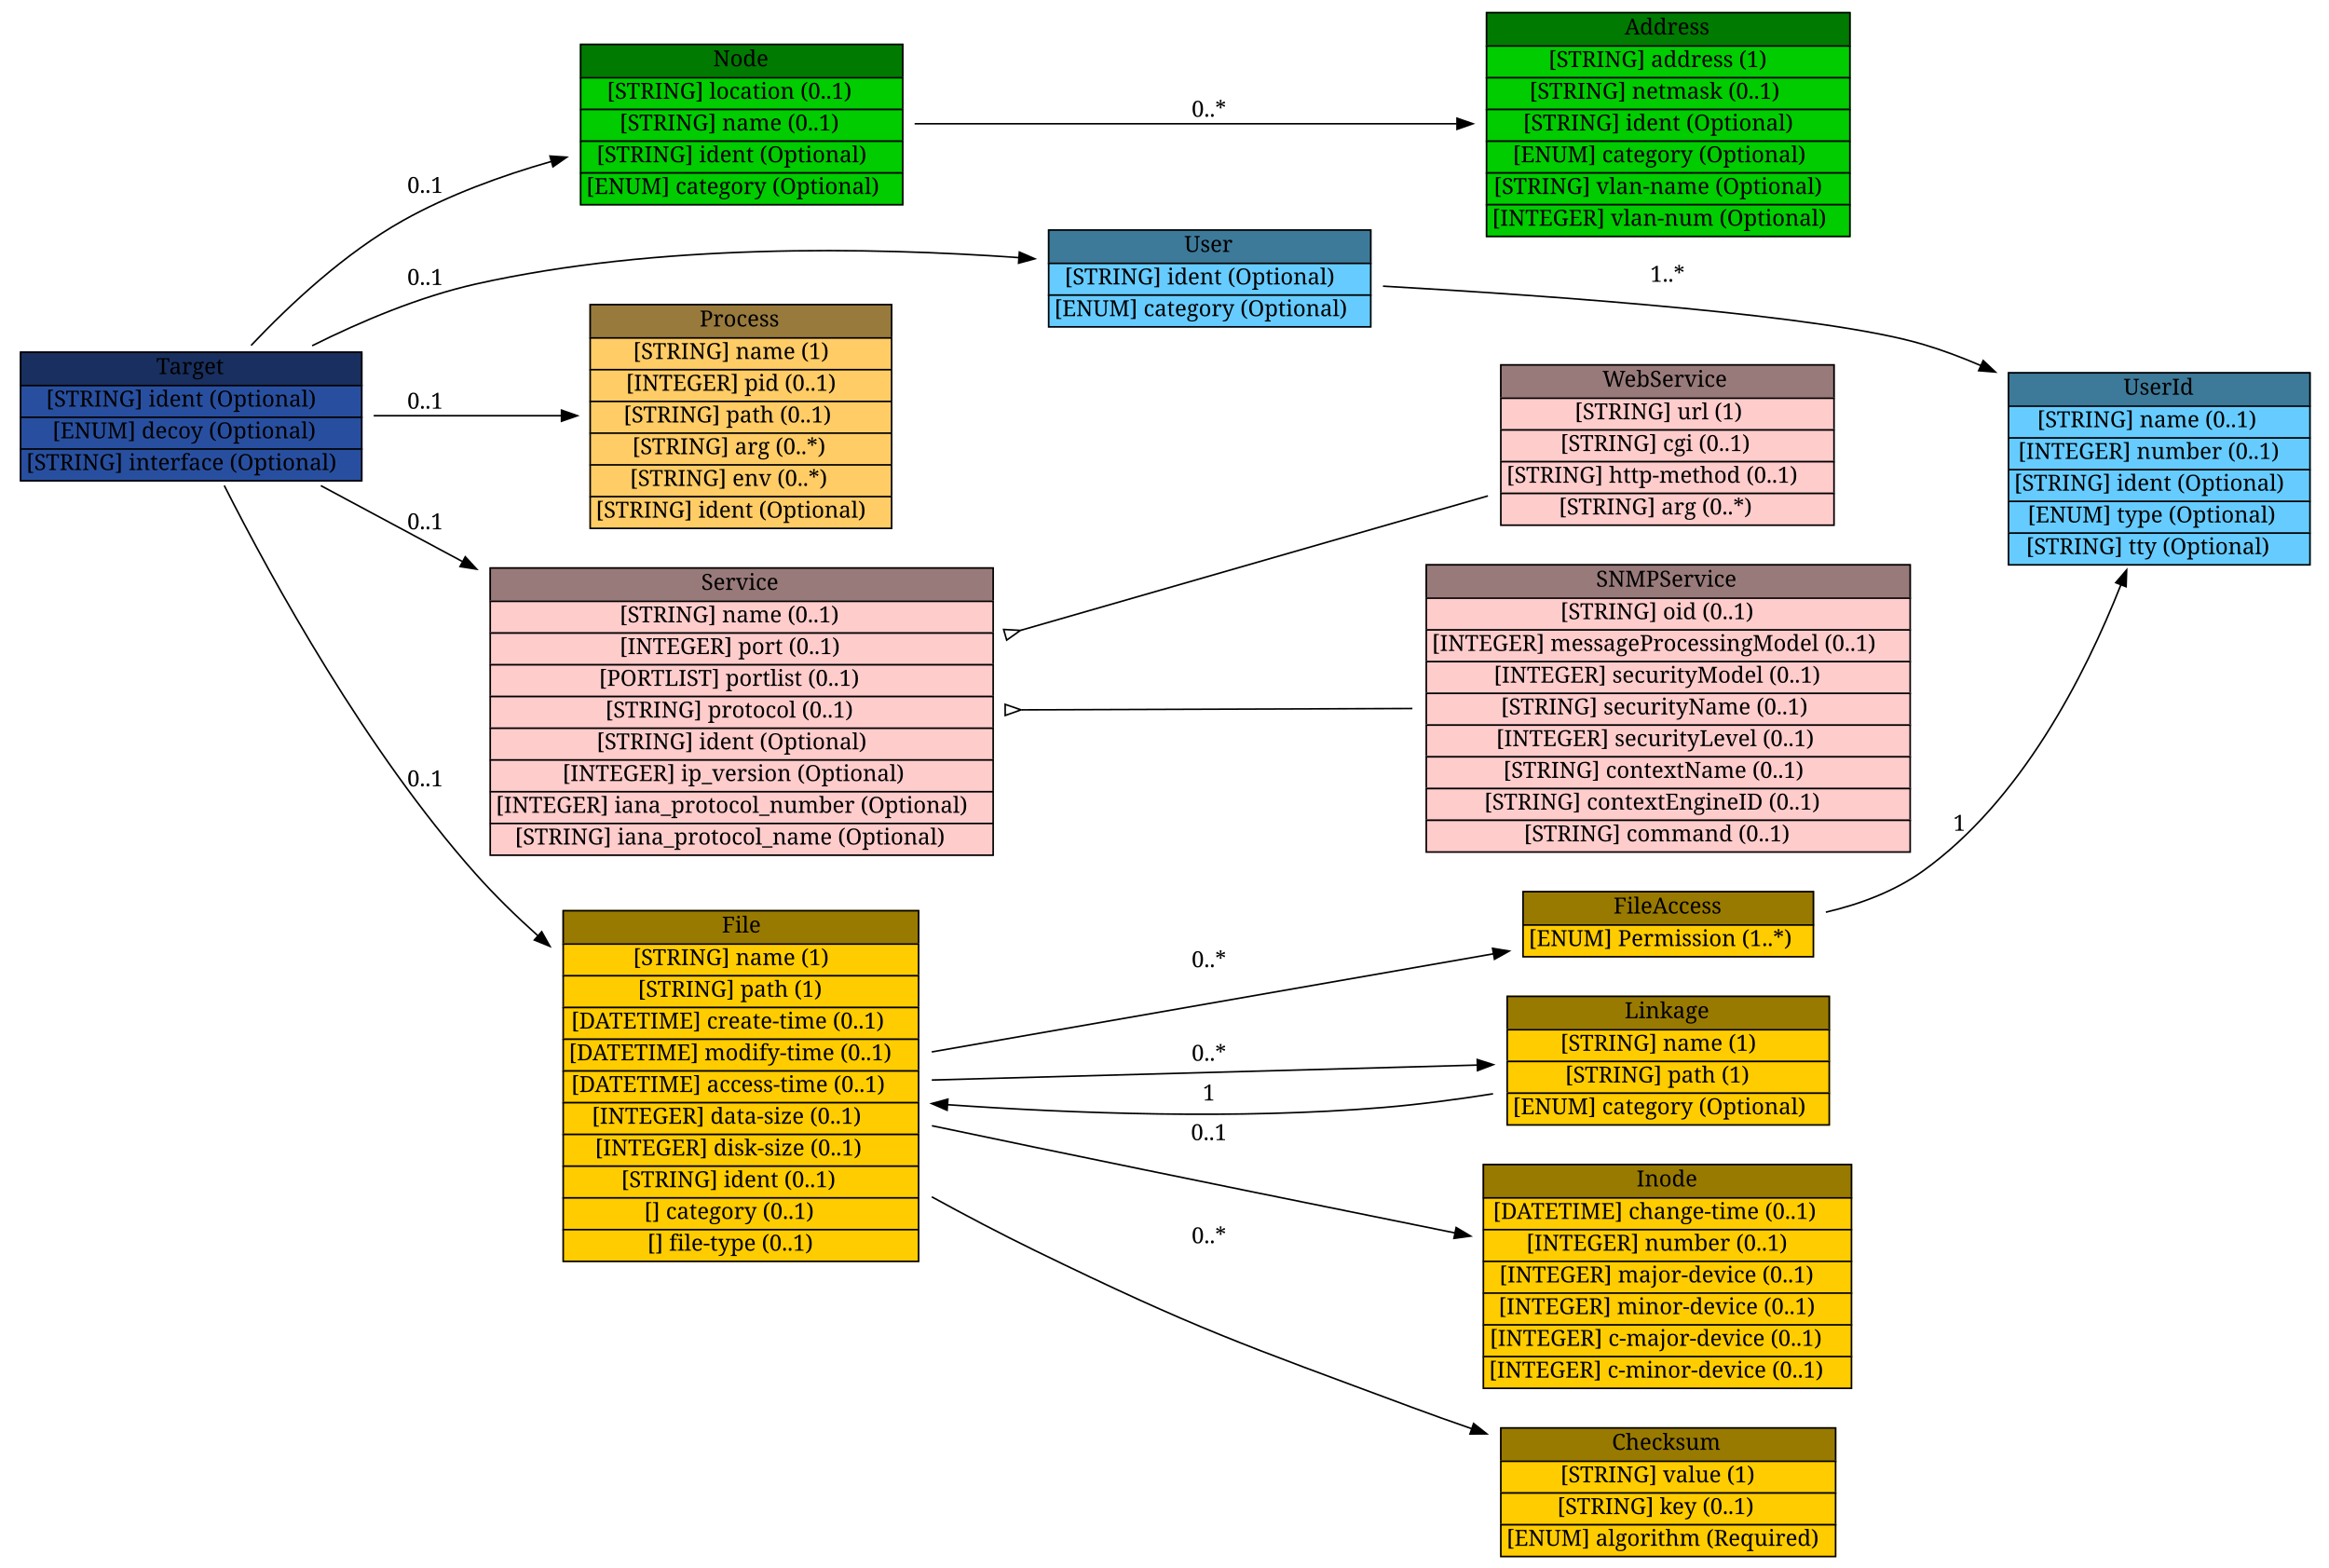
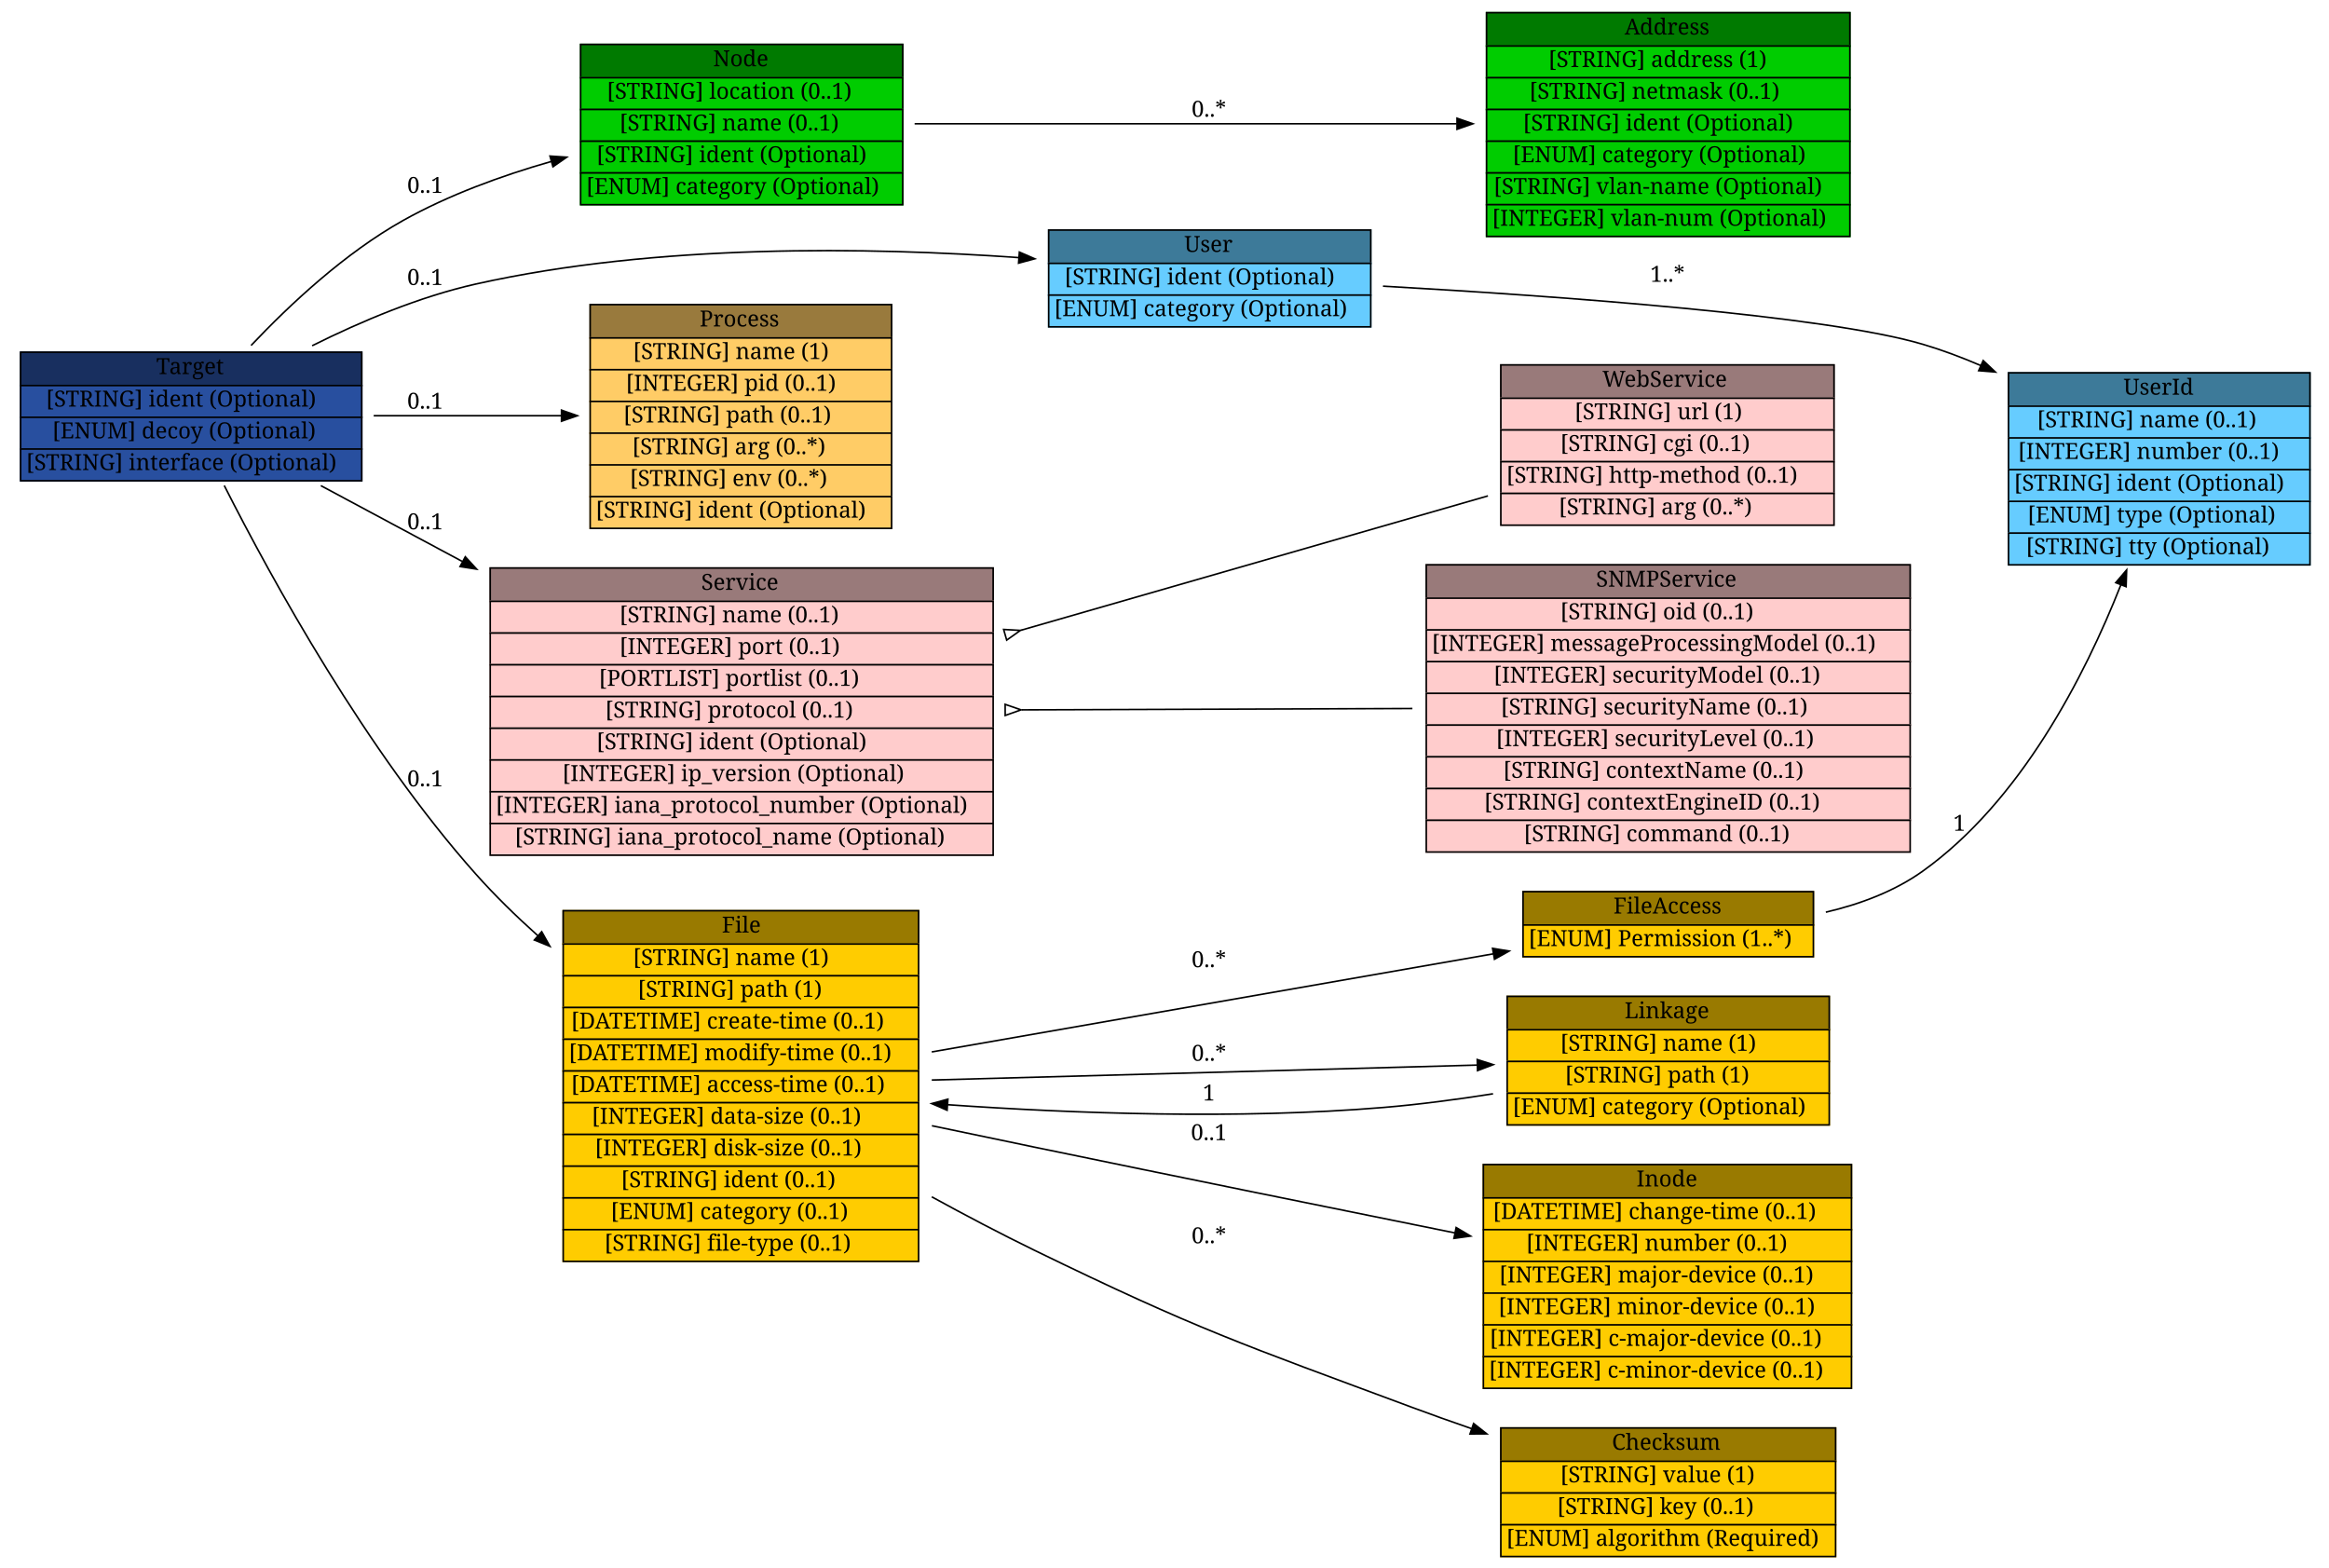
<svg xmlns="http://www.w3.org/2000/svg" xmlns:xlink="http://www.w3.org/1999/xlink" width="1468pt" height="988pt" viewBox="0.00 0.00 1468.00 988.00">
  <g id="graph1" class="graph" transform="scale(1 1) rotate(0) translate(4 984)">
    <polygon fill="white" stroke="white" points="-4,5 -4,-984 1465,-984 1465,5 -4,5" />
    <g id="node1" class="node">
      <a xlink:href="#" xlink:title="The Target class contains information about the possible target(s) of the event(s) that generated an alert. An event may have more than one target (e.g., in the case of a port sweep). ">
        <polygon fill="#182f5f" stroke="#182f5f" points="9,-741 9,-762 224,-762 224,-741 9,-741" />
        <polygon fill="none" stroke="black" points="9,-741 9,-762 224,-762 224,-741 9,-741" />
        <text text-anchor="start" x="94.5" y="-748.233" font-family="Times Roman,serif" font-size="14.00">Target</text>
      </a>
      <a xlink:href="#" xlink:title="A unique identifier for this target, see Section 3.2.9.">
        <polygon fill="#284f9f" stroke="#284f9f" points="9,-721 9,-741 224,-741 224,-721 9,-721" />
        <polygon fill="none" stroke="black" points="9,-721 9,-741 224,-741 224,-721 9,-721" />
        <text text-anchor="start" x="25" y="-727.733" font-family="Times Roman,serif" font-size="14.00">[STRING] ident (Optional) </text>
      </a>
      <a xlink:href="#" xlink:title="An indication of whether the target is, as far as the analyzer can determine, a decoy.  The permitted values for this attribute are shown below.  The default value is &quot;unknown&quot;.  (See also Section 10.)">
        <polygon fill="#284f9f" stroke="#284f9f" points="9,-701 9,-721 224,-721 224,-701 9,-701" />
        <polygon fill="none" stroke="black" points="9,-701 9,-721 224,-721 224,-701 9,-701" />
        <text text-anchor="start" x="29" y="-707.733" font-family="Times Roman,serif" font-size="14.00">[ENUM] decoy (Optional) </text>
      </a>
      <a xlink:href="#" xlink:title="May be used by a network-based analyzer with multiple interfaces to indicate which interface this target was seen on.">
        <polygon fill="#284f9f" stroke="#284f9f" points="9,-681 9,-701 224,-701 224,-681 9,-681" />
        <polygon fill="none" stroke="black" points="9,-681 9,-701 224,-701 224,-681 9,-681" />
        <text text-anchor="start" x="12.5" y="-687.733" font-family="Times Roman,serif" font-size="14.00">[STRING] interface (Optional) </text>
      </a>
    </g>
    <g id="node2" class="node">
      <a xlink:href="#" xlink:title="The Node class is used to identify hosts and other network devices (routers, switches, etc.). ">
        <polygon fill="#007a00" stroke="#007a00" points="362,-935 362,-956 565,-956 565,-935 362,-935" />
        <polygon fill="none" stroke="black" points="362,-935 362,-956 565,-956 565,-935 362,-935" />
        <text text-anchor="start" x="445.5" y="-942.233" font-family="Times Roman,serif" font-size="14.00">Node</text>
      </a>
      <a xlink:href="#" xlink:title="The location of the equipment.">
        <polygon fill="#00cc00" stroke="#00cc00" points="362,-915 362,-935 565,-935 565,-915 362,-915" />
        <polygon fill="none" stroke="black" points="362,-915 362,-935 565,-935 565,-915 362,-915" />
        <text text-anchor="start" x="378.5" y="-921.733" font-family="Times Roman,serif" font-size="14.00">[STRING] location (0..1) </text>
      </a>
      <a xlink:href="#" xlink:title="The name of the equipment.  This information MUST be provided if no Address information is given.">
        <polygon fill="#00cc00" stroke="#00cc00" points="362,-895 362,-915 565,-915 565,-895 362,-895" />
        <polygon fill="none" stroke="black" points="362,-895 362,-915 565,-915 565,-895 362,-895" />
        <text text-anchor="start" x="386.5" y="-901.733" font-family="Times Roman,serif" font-size="14.00">[STRING] name (0..1) </text>
      </a>
      <a xlink:href="#" xlink:title="A unique identifier for the node; see Section 3.2.9.">
        <polygon fill="#00cc00" stroke="#00cc00" points="362,-875 362,-895 565,-895 565,-875 362,-875" />
        <polygon fill="none" stroke="black" points="362,-875 362,-895 565,-895 565,-875 362,-875" />
        <text text-anchor="start" x="372" y="-881.733" font-family="Times Roman,serif" font-size="14.00">[STRING] ident (Optional) </text>
      </a>
      <a xlink:href="#" xlink:title="The &quot;domain&quot; from which the name information was obtained, if relevant.  The permitted values for this attribute are shown in the table below.  The default value is &quot;unknown&quot;. (See also Section 10 for extensions to the table.)">
        <polygon fill="#00cc00" stroke="#00cc00" points="362,-855 362,-875 565,-875 565,-855 362,-855" />
        <polygon fill="none" stroke="black" points="362,-855 362,-875 565,-875 565,-855 362,-855" />
        <text text-anchor="start" x="365.5" y="-861.733" font-family="Times Roman,serif" font-size="14.00">[ENUM] category (Optional) </text>
      </a>
    </g>
    <g id="edge4" class="edge">
      <path fill="none" stroke="black" d="M154.266,-766.276C179.146,-792.558 213.636,-824.623 250,-845 278.662,-861.061 311.909,-873.195 343.491,-882.235" />
      <polygon fill="black" stroke="black" points="342.66,-885.637 353.232,-884.942 344.535,-878.892 342.66,-885.637" />
      <text text-anchor="middle" x="264" y="-862.4" font-family="Times Roman,serif" font-size="14.00">0..1</text>
    </g>
    <g id="node6" class="node">
      <a xlink:href="#" xlink:title="The User class is used to describe users. It is primarily used as a &quot;container&quot; class for the UserId aggregate class, as shown in Figure 16. ">
        <polygon fill="#3d7a99" stroke="#3d7a99" points="657,-818 657,-839 860,-839 860,-818 657,-818" />
        <polygon fill="none" stroke="black" points="657,-818 657,-839 860,-839 860,-818 657,-818" />
        <text text-anchor="start" x="742.5" y="-825.233" font-family="Times Roman,serif" font-size="14.00">User</text>
      </a>
      <a xlink:href="#" xlink:title="A unique identifier for the user; see Section 3.2.9.">
        <polygon fill="#66ccff" stroke="#66ccff" points="657,-798 657,-818 860,-818 860,-798 657,-798" />
        <polygon fill="none" stroke="black" points="657,-798 657,-818 860,-818 860,-798 657,-798" />
        <text text-anchor="start" x="667" y="-804.733" font-family="Times Roman,serif" font-size="14.00">[STRING] ident (Optional) </text>
      </a>
      <a xlink:href="#" xlink:title="The type of user represented.  The permitted values for this attribute are shown below.  The default value is &quot;unknown&quot;. (See also Section 10.)">
        <polygon fill="#66ccff" stroke="#66ccff" points="657,-778 657,-798 860,-798 860,-778 657,-778" />
        <polygon fill="none" stroke="black" points="657,-778 657,-798 860,-798 860,-778 657,-778" />
        <text text-anchor="start" x="660.5" y="-784.733" font-family="Times Roman,serif" font-size="14.00">[ENUM] category (Optional) </text>
      </a>
    </g>
    <g id="edge8" class="edge">
      <path fill="none" stroke="black" d="M192.754,-766.102C223.775,-781.573 260.573,-797.065 296,-805 410.035,-830.543 543.908,-828.308 638.105,-821.64" />
      <polygon fill="black" stroke="black" points="638.524,-825.118 648.24,-820.894 638.011,-818.137 638.524,-825.118" />
      <text text-anchor="middle" x="264" y="-804.4" font-family="Times Roman,serif" font-size="14.00">0..1</text>
    </g>
    <g id="node10" class="node">
      <a xlink:href="#" xlink:title="The Process class is used to describe processes being executed on sources, targets, and analyzers. ">
        <polygon fill="#997a3d" stroke="#997a3d" points="368,-771 368,-792 558,-792 558,-771 368,-771" />
        <polygon fill="none" stroke="black" points="368,-771 368,-792 558,-792 558,-771 368,-771" />
        <text text-anchor="start" x="437" y="-778.233" font-family="Times Roman,serif" font-size="14.00">Process</text>
      </a>
      <a xlink:href="#" xlink:title="The name of the program being executed. This is a short name; path and argument information are provided elsewhere.">
        <polygon fill="#ffcc66" stroke="#ffcc66" points="368,-751 368,-771 558,-771 558,-751 368,-751" />
        <polygon fill="none" stroke="black" points="368,-751 368,-771 558,-771 558,-751 368,-751" />
        <text text-anchor="start" x="395" y="-757.733" font-family="Times Roman,serif" font-size="14.00">[STRING] name (1) </text>
      </a>
      <a xlink:href="#" xlink:title="The process identifier of the process.">
        <polygon fill="#ffcc66" stroke="#ffcc66" points="368,-731 368,-751 558,-751 558,-731 368,-731" />
        <polygon fill="none" stroke="black" points="368,-731 368,-751 558,-751 558,-731 368,-731" />
        <text text-anchor="start" x="390.5" y="-737.733" font-family="Times Roman,serif" font-size="14.00">[INTEGER] pid (0..1) </text>
      </a>
      <a xlink:href="#" xlink:title="The full path of the program being executed.">
        <polygon fill="#ffcc66" stroke="#ffcc66" points="368,-711 368,-731 558,-731 558,-711 368,-711" />
        <polygon fill="none" stroke="black" points="368,-711 368,-731 558,-731 558,-711 368,-711" />
        <text text-anchor="start" x="389" y="-717.733" font-family="Times Roman,serif" font-size="14.00">[STRING] path (0..1) </text>
      </a>
      <a xlink:href="#" xlink:title="A command-line argument to the program. Multiple arguments may be specified (they are assumed to have occurred in the same order they are provided) with multiple uses of arg.">
        <polygon fill="#ffcc66" stroke="#ffcc66" points="368,-691 368,-711 558,-711 558,-691 368,-691" />
        <polygon fill="none" stroke="black" points="368,-691 368,-711 558,-711 558,-691 368,-691" />
        <text text-anchor="start" x="394.5" y="-697.733" font-family="Times Roman,serif" font-size="14.00">[STRING] arg (0..*) </text>
      </a>
      <a xlink:href="#" xlink:title="An environment string associated with the process; generally of the format &quot;VARIABLE=value&quot;.  Multiple environment strings may be specified with multiple uses of env.">
        <polygon fill="#ffcc66" stroke="#ffcc66" points="368,-671 368,-691 558,-691 558,-671 368,-671" />
        <polygon fill="none" stroke="black" points="368,-671 368,-691 558,-691 558,-671 368,-671" />
        <text text-anchor="start" x="393" y="-677.733" font-family="Times Roman,serif" font-size="14.00">[STRING] env (0..*) </text>
      </a>
      <a xlink:href="#" xlink:title="A unique identifier for the process; see Section 3.2.9.">
        <polygon fill="#ffcc66" stroke="#ffcc66" points="368,-651 368,-671 558,-671 558,-651 368,-651" />
        <polygon fill="none" stroke="black" points="368,-651 368,-671 558,-671 558,-651 368,-651" />
        <text text-anchor="start" x="371.5" y="-657.733" font-family="Times Roman,serif" font-size="14.00">[STRING] ident (Optional) </text>
      </a>
    </g>
    <g id="edge10" class="edge">
      <path fill="none" stroke="black" d="M231.546,-722C269.642,-722 311.951,-722 349.865,-722" />
      <polygon fill="black" stroke="black" points="349.918,-725.5 359.918,-722 349.918,-718.5 349.918,-725.5" />
      <text text-anchor="middle" x="264" y="-726.4" font-family="Times Roman,serif" font-size="14.00">0..1</text>
    </g>
    <g id="node12" class="node">
      <a xlink:href="#" xlink:title="The Service class describes network services on sources and targets. It can identify services by name, port, and protocol. When Service occurs as an aggregate class of Source, it is understood that the service is one from which activity of interest is originating; and that the service is &quot;attached&quot; to the Node, Process, and User information also contained in Source. Likewise, when Service occurs as an aggregate class of Target, it is understood that the service is one to which activity of interest is being directed; and that the service is &quot;attached&quot; to the Node, Process, and User information also contained in Target. If Service occurs in both Source and Target, then information in both locations should be the same. If information is the same in both locations and implementers wish to carry it in only one location, they should specify it as an aggregate of the Target class. ">
        <polygon fill="#997a7a" stroke="#997a7a" points="305,-605 305,-626 622,-626 622,-605 305,-605" />
        <polygon fill="none" stroke="black" points="305,-605 305,-626 622,-626 622,-605 305,-605" />
        <text text-anchor="start" x="438" y="-612.233" font-family="Times Roman,serif" font-size="14.00">Service</text>
      </a>
      <a xlink:href="#" xlink:title="The name of the service.  Whenever possible, the name from the IANA list of well-known ports SHOULD be used.">
        <polygon fill="#ffcccc" stroke="#ffcccc" points="305,-585 305,-605 622,-605 622,-585 305,-585" />
        <polygon fill="none" stroke="black" points="305,-585 305,-605 622,-605 622,-585 305,-585" />
        <text text-anchor="start" x="386.5" y="-591.733" font-family="Times Roman,serif" font-size="14.00">[STRING] name (0..1) </text>
      </a>
      <a xlink:href="#" xlink:title="The port number being used.">
        <polygon fill="#ffcccc" stroke="#ffcccc" points="305,-565 305,-585 622,-585 622,-565 305,-565" />
        <polygon fill="none" stroke="black" points="305,-565 305,-585 622,-585 622,-565 305,-565" />
        <text text-anchor="start" x="386.5" y="-571.733" font-family="Times Roman,serif" font-size="14.00">[INTEGER] port (0..1) </text>
      </a>
      <a xlink:href="#" xlink:title="A list of port numbers being used; see Section 3.2.8 for formatting rules.  If a portlist is given, the iana_protocol_number and iana_protocol_name MUST apply to all the elements of the list.">
        <polygon fill="#ffcccc" stroke="#ffcccc" points="305,-545 305,-565 622,-565 622,-545 305,-545" />
        <polygon fill="none" stroke="black" points="305,-545 305,-565 622,-565 622,-545 305,-545" />
        <text text-anchor="start" x="373.5" y="-551.733" font-family="Times Roman,serif" font-size="14.00">[PORTLIST] portlist (0..1) </text>
      </a>
      <a xlink:href="#" xlink:title="Additional information about the protocol being used.  The intent of the protocol field is to carry additional information related to the protocol being used when the &lt;Service&gt; attributes iana_protocol_number or/and iana_protocol_name are filed.">
        <polygon fill="#ffcccc" stroke="#ffcccc" points="305,-525 305,-545 622,-545 622,-525 305,-525" />
        <polygon fill="none" stroke="black" points="305,-525 305,-545 622,-545 622,-525 305,-525" />
        <text text-anchor="start" x="377.5" y="-531.733" font-family="Times Roman,serif" font-size="14.00">[STRING] protocol (0..1) </text>
      </a>
      <a xlink:href="#" xlink:title="A unique identifier for the service; see Section 3.2.9.">
        <polygon fill="#ffcccc" stroke="#ffcccc" points="305,-505 305,-525 622,-525 622,-505 305,-505" />
        <polygon fill="none" stroke="black" points="305,-505 305,-525 622,-525 622,-505 305,-505" />
        <text text-anchor="start" x="372" y="-511.733" font-family="Times Roman,serif" font-size="14.00">[STRING] ident (Optional) </text>
      </a>
      <a xlink:href="#" xlink:title="The IP version number.">
        <polygon fill="#ffcccc" stroke="#ffcccc" points="305,-485 305,-505 622,-505 622,-485 305,-485" />
        <polygon fill="none" stroke="black" points="305,-485 305,-505 622,-505 622,-485 305,-485" />
        <text text-anchor="start" x="350.5" y="-491.733" font-family="Times Roman,serif" font-size="14.00">[INTEGER] ip_version (Optional) </text>
      </a>
      <a xlink:href="#" xlink:title="The IANA protocol number.">
        <polygon fill="#ffcccc" stroke="#ffcccc" points="305,-465 305,-485 622,-485 622,-465 305,-465" />
        <polygon fill="none" stroke="black" points="305,-465 305,-485 622,-485 622,-465 305,-465" />
        <text text-anchor="start" x="308.5" y="-471.733" font-family="Times Roman,serif" font-size="14.00">[INTEGER] iana_protocol_number (Optional) </text>
      </a>
      <a xlink:href="#" xlink:title="The IANA protocol name.">
        <polygon fill="#ffcccc" stroke="#ffcccc" points="305,-445 305,-465 622,-465 622,-445 305,-445" />
        <polygon fill="none" stroke="black" points="305,-445 305,-465 622,-465 622,-445 305,-445" />
        <text text-anchor="start" x="320.5" y="-451.733" font-family="Times Roman,serif" font-size="14.00">[STRING] iana_protocol_name (Optional) </text>
      </a>
    </g>
    <g id="edge16" class="edge">
      <path fill="none" stroke="black" d="M198.234,-677.921C225.14,-663.499 256.138,-646.883 287.234,-630.215" />
      <polygon fill="black" stroke="black" points="289.282,-633.088 296.442,-625.279 285.975,-626.919 289.282,-633.088" />
      <text text-anchor="middle" x="264" y="-650.4" font-family="Times Roman,serif" font-size="14.00">0..1</text>
    </g>
    <g id="node18" class="node">
      <a xlink:href="#" xlink:title="The File class provides specific information about a file or other file-like object that has been created, deleted, or modified on the target. The description can provide either the file settings prior to the event or the file settings at the time of the event, as specified using the &quot;category&quot; attribute. ">
        <polygon fill="#997a00" stroke="#997a00" points="351,-389 351,-410 575,-410 575,-389 351,-389" />
        <polygon fill="none" stroke="black" points="351,-389 351,-410 575,-410 575,-389 351,-389" />
        <text text-anchor="start" x="451" y="-396.233" font-family="Times Roman,serif" font-size="14.00">File</text>
      </a>
      <a xlink:href="#" xlink:title="The name of the file to which the alert applies, not including the path to the file.">
        <polygon fill="#ffcc00" stroke="#ffcc00" points="351,-369 351,-389 575,-389 575,-369 351,-369" />
        <polygon fill="none" stroke="black" points="351,-369 351,-389 575,-389 575,-369 351,-369" />
        <text text-anchor="start" x="395" y="-375.733" font-family="Times Roman,serif" font-size="14.00">[STRING] name (1) </text>
      </a>
      <a xlink:href="#" xlink:title="The full path to the file, including the name.  The path name should be represented in as &quot;universal&quot; a manner as possible, to facilitate processing of the alert.">
        <polygon fill="#ffcc00" stroke="#ffcc00" points="351,-349 351,-369 575,-369 575,-349 351,-349" />
        <polygon fill="none" stroke="black" points="351,-349 351,-369 575,-369 575,-349 351,-349" />
        <text text-anchor="start" x="398" y="-355.733" font-family="Times Roman,serif" font-size="14.00">[STRING] path (1) </text>
      </a>
      <a xlink:href="#" xlink:title="Time the file was created.  Note that this is *not* the Unix &quot;st_ctime&quot; file attribute (which is not file creation time).  The Unix &quot;st_ctime&quot; attribute is contained in the &quot;Inode&quot; class.">
        <polygon fill="#ffcc00" stroke="#ffcc00" points="351,-329 351,-349 575,-349 575,-329 351,-329" />
        <polygon fill="none" stroke="black" points="351,-329 351,-349 575,-349 575,-329 351,-329" />
        <text text-anchor="start" x="356" y="-335.733" font-family="Times Roman,serif" font-size="14.00">[DATETIME] create-time (0..1) </text>
      </a>
      <a xlink:href="#" xlink:title="Time the file was last modified.">
        <polygon fill="#ffcc00" stroke="#ffcc00" points="351,-309 351,-329 575,-329 575,-309 351,-309" />
        <polygon fill="none" stroke="black" points="351,-309 351,-329 575,-329 575,-309 351,-309" />
        <text text-anchor="start" x="354.5" y="-315.733" font-family="Times Roman,serif" font-size="14.00">[DATETIME] modify-time (0..1) </text>
      </a>
      <a xlink:href="#" xlink:title="Time the file was last accessed.">
        <polygon fill="#ffcc00" stroke="#ffcc00" points="351,-289 351,-309 575,-309 575,-289 351,-289" />
        <polygon fill="none" stroke="black" points="351,-289 351,-309 575,-309 575,-289 351,-289" />
        <text text-anchor="start" x="356" y="-295.733" font-family="Times Roman,serif" font-size="14.00">[DATETIME] access-time (0..1) </text>
      </a>
      <a xlink:href="#" xlink:title="The size of the data, in bytes.  Typically what is meant when referring to file size.  On Unix UFS file systems, this value corresponds to stat.st_size.  On Windows NTFS, this value corresponds to Valid Data Length (VDL).">
        <polygon fill="#ffcc00" stroke="#ffcc00" points="351,-269 351,-289 575,-289 575,-269 351,-269" />
        <polygon fill="none" stroke="black" points="351,-269 351,-289 575,-289 575,-269 351,-269" />
        <text text-anchor="start" x="369" y="-275.733" font-family="Times Roman,serif" font-size="14.00">[INTEGER] data-size (0..1) </text>
      </a>
      <a xlink:href="#" xlink:title="The physical space on disk consumed by the file, in bytes.  On Unix UFS file systems, this value corresponds to 512 * stat.st_blocks.  On Windows NTFS, this value corresponds to End of File (EOF).">
        <polygon fill="#ffcc00" stroke="#ffcc00" points="351,-249 351,-269 575,-269 575,-249 351,-249" />
        <polygon fill="none" stroke="black" points="351,-249 351,-269 575,-269 575,-249 351,-249" />
        <text text-anchor="start" x="371" y="-255.733" font-family="Times Roman,serif" font-size="14.00">[INTEGER] disk-size (0..1) </text>
      </a>
      <a xlink:href="#" xlink:title="A unique identifier for this file; see Section 3.2.9.">
        <polygon fill="#ffcc00" stroke="#ffcc00" points="351,-229 351,-249 575,-249 575,-229 351,-229" />
        <polygon fill="none" stroke="black" points="351,-229 351,-249 575,-249 575,-229 351,-229" />
        <text text-anchor="start" x="387.5" y="-235.733" font-family="Times Roman,serif" font-size="14.00">[STRING] ident (0..1) </text>
      </a>
      <a xlink:href="#" xlink:title="The type of file system the file resides on.  This attribute governs how path names and other attributes are interpreted.">
        <polygon fill="#ffcc00" stroke="#ffcc00" points="351,-209 351,-229 575,-229 575,-209 351,-209" />
        <polygon fill="none" stroke="black" points="351,-209 351,-229 575,-229 575,-209 351,-209" />
-         <text text-anchor="start" x="402" y="-215.733" font-family="Times Roman,serif" font-size="14.00">[] category (0..1) </text>
+         <text text-anchor="start" x="381" y="-215.733" font-family="Times Roman,serif" font-size="14.00">[ENUM] category (0..1) </text>
      </a>
      <a xlink:href="#" xlink:title="The type of file, as a mime-type.">
        <polygon fill="#ffcc00" stroke="#ffcc00" points="351,-189 351,-209 575,-209 575,-189 351,-189" />
        <polygon fill="none" stroke="black" points="351,-189 351,-209 575,-209 575,-189 351,-189" />
-         <text text-anchor="start" x="404" y="-195.733" font-family="Times Roman,serif" font-size="14.00">[] file-type (0..1) </text>
+         <text text-anchor="start" x="377" y="-195.733" font-family="Times Roman,serif" font-size="14.00">[STRING] file-type (0..1) </text>
      </a>
    </g>
    <g id="edge30" class="edge">
      <path fill="none" stroke="black" d="M137.348,-677.984C167.508,-618.457 226.708,-510.796 296,-433 307.856,-419.689 321.151,-406.685 334.927,-394.343" />
      <polygon fill="black" stroke="black" points="337.438,-396.796 342.623,-387.557 332.808,-391.545 337.438,-396.796" />
      <text text-anchor="middle" x="264" y="-488.4" font-family="Times Roman,serif" font-size="14.00">0..1</text>
    </g>
    <g id="node3" class="node">
      <a xlink:href="#" xlink:title="The Address class is used to represent network, hardware, and application addresses. ">
        <polygon fill="#007a00" stroke="#007a00" points="933,-955 933,-976 1162,-976 1162,-955 933,-955" />
        <polygon fill="none" stroke="black" points="933,-955 933,-976 1162,-976 1162,-955 933,-955" />
        <text text-anchor="start" x="1020" y="-962.233" font-family="Times Roman,serif" font-size="14.00">Address</text>
      </a>
      <a xlink:href="#" xlink:title="The address information.  The format of this data is governed by the category attribute.">
        <polygon fill="#00cc00" stroke="#00cc00" points="933,-935 933,-955 1162,-955 1162,-935 933,-935" />
        <polygon fill="none" stroke="black" points="933,-935 933,-955 1162,-955 1162,-935 933,-935" />
        <text text-anchor="start" x="972" y="-941.733" font-family="Times Roman,serif" font-size="14.00">[STRING] address (1) </text>
      </a>
      <a xlink:href="#" xlink:title="The network mask for the address, if appropriate.">
        <polygon fill="#00cc00" stroke="#00cc00" points="933,-915 933,-935 1162,-935 1162,-915 933,-915" />
        <polygon fill="none" stroke="black" points="933,-915 933,-935 1162,-935 1162,-915 933,-915" />
        <text text-anchor="start" x="960" y="-921.733" font-family="Times Roman,serif" font-size="14.00">[STRING] netmask (0..1) </text>
      </a>
      <a xlink:href="#" xlink:title="A unique identifier for the address; see Section 3.2.9.">
        <polygon fill="#00cc00" stroke="#00cc00" points="933,-895 933,-915 1162,-915 1162,-895 933,-895" />
        <polygon fill="none" stroke="black" points="933,-895 933,-915 1162,-915 1162,-895 933,-895" />
        <text text-anchor="start" x="956" y="-901.733" font-family="Times Roman,serif" font-size="14.00">[STRING] ident (Optional) </text>
      </a>
      <a xlink:href="#" xlink:title="The type of address represented.  The permitted values for this attribute are shown below.  The default value is &quot;unknown&quot;.  (See also Section 10.)">
        <polygon fill="#00cc00" stroke="#00cc00" points="933,-875 933,-895 1162,-895 1162,-875 933,-875" />
        <polygon fill="none" stroke="black" points="933,-875 933,-895 1162,-895 1162,-875 933,-875" />
        <text text-anchor="start" x="949.5" y="-881.733" font-family="Times Roman,serif" font-size="14.00">[ENUM] category (Optional) </text>
      </a>
      <a xlink:href="#" xlink:title="The name of the Virtual LAN to which the address belongs.">
        <polygon fill="#00cc00" stroke="#00cc00" points="933,-855 933,-875 1162,-875 1162,-855 933,-855" />
        <polygon fill="none" stroke="black" points="933,-855 933,-875 1162,-875 1162,-855 933,-855" />
        <text text-anchor="start" x="937.5" y="-861.733" font-family="Times Roman,serif" font-size="14.00">[STRING] vlan-name (Optional) </text>
      </a>
      <a xlink:href="#" xlink:title="The number of the Virtual LAN to which the address belongs.">
        <polygon fill="#00cc00" stroke="#00cc00" points="933,-835 933,-855 1162,-855 1162,-835 933,-835" />
        <polygon fill="none" stroke="black" points="933,-835 933,-855 1162,-855 1162,-835 933,-835" />
        <text text-anchor="start" x="936.5" y="-841.733" font-family="Times Roman,serif" font-size="14.00">[INTEGER] vlan-num (Optional) </text>
      </a>
    </g>
    <g id="edge2" class="edge">
      <path fill="none" stroke="black" d="M572.503,-906C669.352,-906 810.907,-906 914.191,-906" />
      <polygon fill="black" stroke="black" points="914.379,-909.5 924.379,-906 914.379,-902.5 914.379,-909.5" />
      <text text-anchor="middle" x="758" y="-910.4" font-family="Times Roman,serif" font-size="14.00">0..*</text>
    </g>
    <g id="node7" class="node">
      <a xlink:href="#" xlink:title="The UserId class provides specific information about a user. More than one UserId can be used within the User class to indicate attempts to transition from one user to another, or to provide complete information about a user's (or process') privileges. ">
        <polygon fill="#3d7a99" stroke="#3d7a99" points="1262,-728 1262,-749 1452,-749 1452,-728 1262,-728" />
        <polygon fill="none" stroke="black" points="1262,-728 1262,-749 1452,-749 1452,-728 1262,-728" />
        <text text-anchor="start" x="1334.5" y="-735.233" font-family="Times Roman,serif" font-size="14.00">UserId</text>
      </a>
      <a xlink:href="#" xlink:title="A user or group name.">
        <polygon fill="#66ccff" stroke="#66ccff" points="1262,-708 1262,-728 1452,-728 1452,-708 1262,-708" />
        <polygon fill="none" stroke="black" points="1262,-708 1262,-728 1452,-728 1452,-708 1262,-708" />
        <text text-anchor="start" x="1280" y="-714.733" font-family="Times Roman,serif" font-size="14.00">[STRING] name (0..1) </text>
      </a>
      <a xlink:href="#" xlink:title="A user or group number.">
        <polygon fill="#66ccff" stroke="#66ccff" points="1262,-688 1262,-708 1452,-708 1452,-688 1262,-688" />
        <polygon fill="none" stroke="black" points="1262,-688 1262,-708 1452,-708 1452,-688 1262,-688" />
        <text text-anchor="start" x="1268" y="-694.733" font-family="Times Roman,serif" font-size="14.00">[INTEGER] number (0..1) </text>
      </a>
      <a xlink:href="#" xlink:title="A unique identifier for the user id, see Section 3.2.9.">
        <polygon fill="#66ccff" stroke="#66ccff" points="1262,-668 1262,-688 1452,-688 1452,-668 1262,-668" />
        <polygon fill="none" stroke="black" points="1262,-668 1262,-688 1452,-688 1452,-668 1262,-668" />
        <text text-anchor="start" x="1265.5" y="-674.733" font-family="Times Roman,serif" font-size="14.00">[STRING] ident (Optional) </text>
      </a>
      <a xlink:href="#" xlink:title="The type of user information represented.  The permitted values for this attribute are shown below.  The default value is &quot;original-user&quot;.  (See also Section 10.)">
        <polygon fill="#66ccff" stroke="#66ccff" points="1262,-648 1262,-668 1452,-668 1452,-648 1262,-648" />
        <polygon fill="none" stroke="black" points="1262,-648 1262,-668 1452,-668 1452,-648 1262,-648" />
        <text text-anchor="start" x="1274" y="-654.733" font-family="Times Roman,serif" font-size="14.00">[ENUM] type (Optional) </text>
      </a>
      <a xlink:href="#" xlink:title="The tty the user is using.">
        <polygon fill="#66ccff" stroke="#66ccff" points="1262,-628 1262,-648 1452,-648 1452,-628 1262,-628" />
        <polygon fill="none" stroke="black" points="1262,-628 1262,-648 1452,-648 1452,-628 1262,-628" />
        <text text-anchor="start" x="1273" y="-634.733" font-family="Times Roman,serif" font-size="14.00">[STRING] tty (Optional) </text>
      </a>
    </g>
    <g id="edge6" class="edge">
      <path fill="none" stroke="black" d="M867.705,-803.64C979.994,-797.283 1146.49,-785.199 1208,-767 1220.16,-763.402 1232.48,-758.78 1244.56,-753.585" />
      <polygon fill="black" stroke="black" points="1246.03,-756.765 1253.74,-749.509 1243.18,-750.367 1246.03,-756.765" />
      <text text-anchor="middle" x="1047" y="-806.4" font-family="Times Roman,serif" font-size="14.00">1..*</text>
    </g>
    <g id="node13" class="node">
      <a xlink:href="#" xlink:title="The WebService class carries additional information related to web traffic. ">
        <polygon fill="#997a7a" stroke="#997a7a" points="942,-733 942,-754 1152,-754 1152,-733 942,-733" />
        <polygon fill="none" stroke="black" points="942,-733 942,-754 1152,-754 1152,-733 942,-733" />
        <text text-anchor="start" x="1006" y="-740.233" font-family="Times Roman,serif" font-size="14.00">WebService</text>
      </a>
      <a xlink:href="#" xlink:title="The URL in the request.">
        <polygon fill="#ffcccc" stroke="#ffcccc" points="942,-713 942,-733 1152,-733 1152,-713 942,-713" />
        <polygon fill="none" stroke="black" points="942,-713 942,-733 1152,-733 1152,-713 942,-713" />
        <text text-anchor="start" x="988.5" y="-719.733" font-family="Times Roman,serif" font-size="14.00">[STRING] url (1) </text>
      </a>
      <a xlink:href="#" xlink:title="The CGI script in the request, without arguments.">
        <polygon fill="#ffcccc" stroke="#ffcccc" points="942,-693 942,-713 1152,-713 1152,-693 942,-693" />
        <polygon fill="none" stroke="black" points="942,-693 942,-713 1152,-713 1152,-693 942,-693" />
        <text text-anchor="start" x="979.5" y="-699.733" font-family="Times Roman,serif" font-size="14.00">[STRING] cgi (0..1) </text>
      </a>
      <a xlink:href="#" xlink:title="The HTTP method (PUT, GET) used in the request.">
        <polygon fill="#ffcccc" stroke="#ffcccc" points="942,-673 942,-693 1152,-693 1152,-673 942,-673" />
        <polygon fill="none" stroke="black" points="942,-673 942,-693 1152,-693 1152,-673 942,-673" />
        <text text-anchor="start" x="945.5" y="-679.733" font-family="Times Roman,serif" font-size="14.00">[STRING] http-method (0..1) </text>
      </a>
      <a xlink:href="#" xlink:title="The arguments to the CGI script.">
        <polygon fill="#ffcccc" stroke="#ffcccc" points="942,-653 942,-673 1152,-673 1152,-653 942,-653" />
        <polygon fill="none" stroke="black" points="942,-653 942,-673 1152,-673 1152,-653 942,-653" />
        <text text-anchor="start" x="978.5" y="-659.733" font-family="Times Roman,serif" font-size="14.00">[STRING] arg (0..*) </text>
      </a>
    </g>
    <g id="edge12" class="edge">
      <path fill="none" stroke="black" d="M639.349,-586.73C734.962,-614.236 850.309,-647.418 933.868,-671.455" />
      <polygon fill="none" stroke="black" points="630.537,-580.554 639.18,-586.682 628.602,-587.281 630.537,-580.554" />
    </g>
    <g id="node15" class="node">
      <a xlink:href="#" xlink:title="The SNMPService class carries additional information related to SNMP traffic. The aggregate classes composing SNMPService must be interpreted as described in RFC 3411 [15] and RFC 3584 [16]. ">
        <polygon fill="#997a7a" stroke="#997a7a" points="895,-607 895,-628 1200,-628 1200,-607 895,-607" />
        <polygon fill="none" stroke="black" points="895,-607 895,-628 1200,-628 1200,-607 895,-607" />
        <text text-anchor="start" x="1002" y="-614.233" font-family="Times Roman,serif" font-size="14.00">SNMPService</text>
      </a>
      <a xlink:href="#" xlink:title="The object identifier in the request.">
        <polygon fill="#ffcccc" stroke="#ffcccc" points="895,-587 895,-607 1200,-607 1200,-587 895,-587" />
        <polygon fill="none" stroke="black" points="895,-587 895,-607 1200,-607 1200,-587 895,-587" />
        <text text-anchor="start" x="979.5" y="-593.733" font-family="Times Roman,serif" font-size="14.00">[STRING] oid (0..1) </text>
      </a>
      <a xlink:href="#" xlink:title="The SNMP version, typically 0 for SNMPv1, 1 for SNMPv2c, 2 for SNMPv2u and SNMPv2*, and 3 for SNMPv3; see RFC 3411 [15] Section 5 for appropriate values.">
        <polygon fill="#ffcccc" stroke="#ffcccc" points="895,-567 895,-587 1200,-587 1200,-567 895,-567" />
        <polygon fill="none" stroke="black" points="895,-567 895,-587 1200,-587 1200,-567 895,-567" />
        <text text-anchor="start" x="898.5" y="-573.733" font-family="Times Roman,serif" font-size="14.00">[INTEGER] messageProcessingModel (0..1) </text>
      </a>
      <a xlink:href="#" xlink:title="The identification of the security model in use, typically 0 for any, 1 for SNMPv1, 2 for SNMPv2c, and 3 for USM; see RFC 3411 [15] Section 5 for appropriate values.">
        <polygon fill="#ffcccc" stroke="#ffcccc" points="895,-547 895,-567 1200,-567 1200,-547 895,-547" />
        <polygon fill="none" stroke="black" points="895,-547 895,-567 1200,-567 1200,-547 895,-547" />
        <text text-anchor="start" x="937.5" y="-553.733" font-family="Times Roman,serif" font-size="14.00">[INTEGER] securityModel (0..1) </text>
      </a>
      <a xlink:href="#" xlink:title="The object's security name; see RFC 3411 [15] Section 3.2.2.">
        <polygon fill="#ffcccc" stroke="#ffcccc" points="895,-527 895,-547 1200,-547 1200,-527 895,-527" />
        <polygon fill="none" stroke="black" points="895,-527 895,-547 1200,-547 1200,-527 895,-527" />
        <text text-anchor="start" x="942" y="-533.733" font-family="Times Roman,serif" font-size="14.00">[STRING] securityName (0..1) </text>
      </a>
      <a xlink:href="#" xlink:title="The security level of the SNMP request; see RFC 3411 [15] Section 3.4.3.">
        <polygon fill="#ffcccc" stroke="#ffcccc" points="895,-507 895,-527 1200,-527 1200,-507 895,-507" />
        <polygon fill="none" stroke="black" points="895,-507 895,-527 1200,-527 1200,-507 895,-507" />
        <text text-anchor="start" x="939" y="-513.733" font-family="Times Roman,serif" font-size="14.00">[INTEGER] securityLevel (0..1) </text>
      </a>
      <a xlink:href="#" xlink:title="The object's context name; see RFC 3411 [15] Section 3.3.3.">
        <polygon fill="#ffcccc" stroke="#ffcccc" points="895,-487 895,-507 1200,-507 1200,-487 895,-487" />
        <polygon fill="none" stroke="black" points="895,-487 895,-507 1200,-507 1200,-487 895,-487" />
        <text text-anchor="start" x="943.5" y="-493.733" font-family="Times Roman,serif" font-size="14.00">[STRING] contextName (0..1) </text>
      </a>
      <a xlink:href="#" xlink:title="The object's context engine identifier; see RFC 3411 [15] Section 3.3.2.">
        <polygon fill="#ffcccc" stroke="#ffcccc" points="895,-467 895,-487 1200,-487 1200,-467 895,-467" />
        <polygon fill="none" stroke="black" points="895,-467 895,-487 1200,-487 1200,-467 895,-467" />
        <text text-anchor="start" x="931.5" y="-473.733" font-family="Times Roman,serif" font-size="14.00">[STRING] contextEngineID (0..1) </text>
      </a>
      <a xlink:href="#" xlink:title="The command sent to the SNMP server (GET, SET, etc.).">
        <polygon fill="#ffcccc" stroke="#ffcccc" points="895,-447 895,-467 1200,-467 1200,-447 895,-447" />
        <polygon fill="none" stroke="black" points="895,-447 895,-467 1200,-467 1200,-447 895,-447" />
        <text text-anchor="start" x="956.5" y="-453.733" font-family="Times Roman,serif" font-size="14.00">[STRING] command (0..1) </text>
      </a>
    </g>
    <g id="edge14" class="edge">
      <path fill="none" stroke="black" d="M640.041,-536.606C718.391,-536.875 809.883,-537.188 886.25,-537.449" />
      <polygon fill="none" stroke="black" points="629.581,-533.07 639.569,-536.605 629.557,-540.07 629.581,-533.07" />
    </g>
    <g id="node19" class="node">
      <a xlink:href="#" xlink:title="The FileAccess class represents the access permissions on a file. The representation is intended to be useful across operating systems. ">
        <polygon fill="#997a00" stroke="#997a00" points="956,-401 956,-422 1139,-422 1139,-401 956,-401" />
        <polygon fill="none" stroke="black" points="956,-401 956,-422 1139,-422 1139,-401 956,-401" />
        <text text-anchor="start" x="1013" y="-408.233" font-family="Times Roman,serif" font-size="14.00">FileAccess</text>
      </a>
      <a xlink:href="#" xlink:title="Level of access allowed.  The permitted values are shown below.  There is no default value.  (See also Section 10.)">
        <polygon fill="#ffcc00" stroke="#ffcc00" points="956,-381 956,-401 1139,-401 1139,-381 956,-381" />
        <polygon fill="none" stroke="black" points="956,-381 956,-401 1139,-401 1139,-381 956,-381" />
        <text text-anchor="start" x="959.5" y="-387.733" font-family="Times Roman,serif" font-size="14.00">[ENUM] Permission (1..*) </text>
      </a>
    </g>
    <g id="edge20" class="edge">
      <path fill="none" stroke="black" d="M583.297,-321.011C687.349,-339.184 836.515,-365.237 937.334,-382.846" />
      <polygon fill="black" stroke="black" points="936.789,-386.304 947.242,-384.576 937.993,-379.408 936.789,-386.304" />
      <text text-anchor="middle" x="758" y="-374.4" font-family="Times Roman,serif" font-size="14.00">0..*</text>
    </g>
    <g id="node22" class="node">
      <a xlink:href="#" xlink:title="The Linkage class represents file system connections between the file described in the &lt;File&gt; element and other objects in the file system. For example, if the &lt;File&gt; element is a symbolic link or shortcut, then the &lt;Linkage&gt; element should contain the name of the object the link points to. Further information can be provided about the object in the &lt;Linkage&gt; element with another &lt;File&gt; element, if appropriate. ">
        <polygon fill="#997a00" stroke="#997a00" points="946,-335 946,-356 1149,-356 1149,-335 946,-335" />
        <polygon fill="none" stroke="black" points="946,-335 946,-356 1149,-356 1149,-335 946,-335" />
        <text text-anchor="start" x="1020" y="-342.233" font-family="Times Roman,serif" font-size="14.00">Linkage</text>
      </a>
      <a xlink:href="#" xlink:title="The name of the file system object, not including the path.">
        <polygon fill="#ffcc00" stroke="#ffcc00" points="946,-315 946,-335 1149,-335 1149,-315 946,-315" />
        <polygon fill="none" stroke="black" points="946,-315 946,-335 1149,-335 1149,-315 946,-315" />
        <text text-anchor="start" x="979.5" y="-321.733" font-family="Times Roman,serif" font-size="14.00">[STRING] name (1) </text>
      </a>
      <a xlink:href="#" xlink:title="The full path to the file system object, including the name.  The path name should be represented in as &quot;universal&quot; a manner as possible, to facilitate processing of the alert.">
        <polygon fill="#ffcc00" stroke="#ffcc00" points="946,-295 946,-315 1149,-315 1149,-295 946,-295" />
        <polygon fill="none" stroke="black" points="946,-295 946,-315 1149,-315 1149,-295 946,-295" />
        <text text-anchor="start" x="982.5" y="-301.733" font-family="Times Roman,serif" font-size="14.00">[STRING] path (1) </text>
      </a>
      <a xlink:href="#" xlink:title="Section 10.)">
        <polygon fill="#ffcc00" stroke="#ffcc00" points="946,-275 946,-295 1149,-295 1149,-275 946,-275" />
        <polygon fill="none" stroke="black" points="946,-275 946,-295 1149,-295 1149,-275 946,-275" />
        <text text-anchor="start" x="949.5" y="-281.733" font-family="Times Roman,serif" font-size="14.00">[ENUM] category (Optional) </text>
      </a>
    </g>
    <g id="edge24" class="edge">
      <path fill="none" stroke="black" d="M583.297,-303.296C683.854,-306.051 826.547,-309.96 927.016,-312.713" />
      <polygon fill="black" stroke="black" points="927.123,-316.217 937.215,-312.992 927.315,-309.22 927.123,-316.217" />
      <text text-anchor="middle" x="758" y="-315.4" font-family="Times Roman,serif" font-size="14.00">0..*</text>
    </g>
    <g id="node25" class="node">
      <a xlink:href="#" xlink:title="The Inode class is used to represent the additional information contained in a Unix file system i-node. ">
        <polygon fill="#997a00" stroke="#997a00" points="931,-229 931,-250 1163,-250 1163,-229 931,-229" />
        <polygon fill="none" stroke="black" points="931,-229 931,-250 1163,-250 1163,-229 931,-229" />
        <text text-anchor="start" x="1027.5" y="-236.233" font-family="Times Roman,serif" font-size="14.00">Inode</text>
      </a>
      <a xlink:href="#" xlink:title="The time of the last inode change, given by the st_ctime element of &quot;struct stat&quot;.">
        <polygon fill="#ffcc00" stroke="#ffcc00" points="931,-209 931,-229 1163,-229 1163,-209 931,-209" />
        <polygon fill="none" stroke="black" points="931,-209 931,-229 1163,-229 1163,-209 931,-209" />
        <text text-anchor="start" x="937" y="-215.733" font-family="Times Roman,serif" font-size="14.00">[DATETIME] change-time (0..1) </text>
      </a>
      <a xlink:href="#" xlink:title="The inode number.">
        <polygon fill="#ffcc00" stroke="#ffcc00" points="931,-189 931,-209 1163,-209 1163,-189 931,-189" />
        <polygon fill="none" stroke="black" points="931,-189 931,-209 1163,-209 1163,-189 931,-189" />
        <text text-anchor="start" x="958" y="-195.733" font-family="Times Roman,serif" font-size="14.00">[INTEGER] number (0..1) </text>
      </a>
      <a xlink:href="#" xlink:title="The major device number of the device the file resides on.">
        <polygon fill="#ffcc00" stroke="#ffcc00" points="931,-169 931,-189 1163,-189 1163,-169 931,-169" />
        <polygon fill="none" stroke="black" points="931,-169 931,-189 1163,-189 1163,-169 931,-169" />
        <text text-anchor="start" x="941" y="-175.733" font-family="Times Roman,serif" font-size="14.00">[INTEGER] major-device (0..1) </text>
      </a>
      <a xlink:href="#" xlink:title="The minor device number of the device the file resides on.">
        <polygon fill="#ffcc00" stroke="#ffcc00" points="931,-149 931,-169 1163,-169 1163,-149 931,-149" />
        <polygon fill="none" stroke="black" points="931,-149 931,-169 1163,-169 1163,-149 931,-149" />
        <text text-anchor="start" x="940.5" y="-155.733" font-family="Times Roman,serif" font-size="14.00">[INTEGER] minor-device (0..1) </text>
      </a>
      <a xlink:href="#" xlink:title="The major device of the file itself, if it is a character special device.">
        <polygon fill="#ffcc00" stroke="#ffcc00" points="931,-129 931,-149 1163,-149 1163,-129 931,-129" />
        <polygon fill="none" stroke="black" points="931,-129 931,-149 1163,-149 1163,-129 931,-129" />
        <text text-anchor="start" x="935" y="-135.733" font-family="Times Roman,serif" font-size="14.00">[INTEGER] c-major-device (0..1) </text>
      </a>
      <a xlink:href="#" xlink:title="The minor device of the file itself, if it is a character special device.">
        <polygon fill="#ffcc00" stroke="#ffcc00" points="931,-109 931,-129 1163,-129 1163,-109 931,-109" />
        <polygon fill="none" stroke="black" points="931,-109 931,-129 1163,-129 1163,-109 931,-109" />
        <text text-anchor="start" x="934.5" y="-115.733" font-family="Times Roman,serif" font-size="14.00">[INTEGER] c-minor-device (0..1) </text>
      </a>
    </g>
    <g id="edge26" class="edge">
      <path fill="none" stroke="black" d="M583.386,-274.485C604.897,-269.965 627.107,-265.323 648,-261 736.284,-242.734 835.64,-222.562 913.121,-206.919" />
      <polygon fill="black" stroke="black" points="913.83,-210.346 922.939,-204.937 912.445,-203.484 913.83,-210.346" />
      <text text-anchor="middle" x="758" y="-265.4" font-family="Times Roman,serif" font-size="14.00">0..1</text>
    </g>
    <g id="node27" class="node">
      <a xlink:href="#" xlink:title="The Checksum class represents checksum information associated with the file. This checksum information can be provided by file integrity checkers, among others. ">
        <polygon fill="#997a00" stroke="#997a00" points="942,-63 942,-84 1153,-84 1153,-63 942,-63" />
        <polygon fill="none" stroke="black" points="942,-63 942,-84 1153,-84 1153,-63 942,-63" />
        <text text-anchor="start" x="1012" y="-70.233" font-family="Times Roman,serif" font-size="14.00">Checksum</text>
      </a>
      <a xlink:href="#" xlink:title="The value of the checksum.">
        <polygon fill="#ffcc00" stroke="#ffcc00" points="942,-43 942,-63 1153,-63 1153,-43 942,-43" />
        <polygon fill="none" stroke="black" points="942,-43 942,-63 1153,-63 1153,-43 942,-43" />
        <text text-anchor="start" x="979.5" y="-49.733" font-family="Times Roman,serif" font-size="14.00">[STRING] value (1) </text>
      </a>
      <a xlink:href="#" xlink:title="The key to the checksum, if appropriate.">
        <polygon fill="#ffcc00" stroke="#ffcc00" points="942,-23 942,-43 1153,-43 1153,-23 942,-23" />
        <polygon fill="none" stroke="black" points="942,-23 942,-43 1153,-43 1153,-23 942,-23" />
        <text text-anchor="start" x="977.5" y="-29.733" font-family="Times Roman,serif" font-size="14.00">[STRING] key (0..1) </text>
      </a>
      <a xlink:href="#" xlink:title="default value.  (See also Section 10.)">
        <polygon fill="#ffcc00" stroke="#ffcc00" points="942,-3 942,-23 1153,-23 1153,-3 942,-3" />
        <polygon fill="none" stroke="black" points="942,-3 942,-23 1153,-23 1153,-3 942,-3" />
        <text text-anchor="start" x="945.5" y="-9.733" font-family="Times Roman,serif" font-size="14.00">[ENUM] algorithm (Required) </text>
      </a>
    </g>
    <g id="edge28" class="edge">
      <path fill="none" stroke="black" d="M583.317,-229.672C604.636,-217.986 626.799,-206.324 648,-196 751.001,-145.842 778.623,-136.94 886,-97 898.088,-92.504 910.756,-87.993 923.451,-83.606" />
      <polygon fill="black" stroke="black" points="924.832,-86.832 933.156,-80.277 922.561,-80.211 924.832,-86.832" />
      <text text-anchor="middle" x="758" y="-200.4" font-family="Times Roman,serif" font-size="14.00">0..*</text>
    </g>
    <g id="edge18" class="edge">
      <path fill="none" stroke="black" d="M1146.86,-409.084C1168.45,-414.132 1190.13,-422.213 1208,-435 1269.63,-479.112 1309.85,-557.312 1332.79,-615.328" />
      <polygon fill="black" stroke="black" points="1329.58,-616.755 1336.46,-624.82 1336.11,-614.23 1329.58,-616.755" />
      <text text-anchor="middle" x="1231" y="-460.4" font-family="Times Roman,serif" font-size="14.00">1</text>
    </g>
    <g id="edge22" class="edge">
      <path fill="none" stroke="black" d="M937.075,-294.625C914.326,-291.033 890.452,-287.868 868,-286 776.39,-278.376 672.791,-282.182 593.305,-287.736" />
      <polygon fill="black" stroke="black" points="592.966,-284.251 583.242,-288.457 593.466,-291.233 592.966,-284.251" />
      <text text-anchor="middle" x="758" y="-290.4" font-family="Times Roman,serif" font-size="14.00">1</text>
    </g>
  </g>
</svg>
